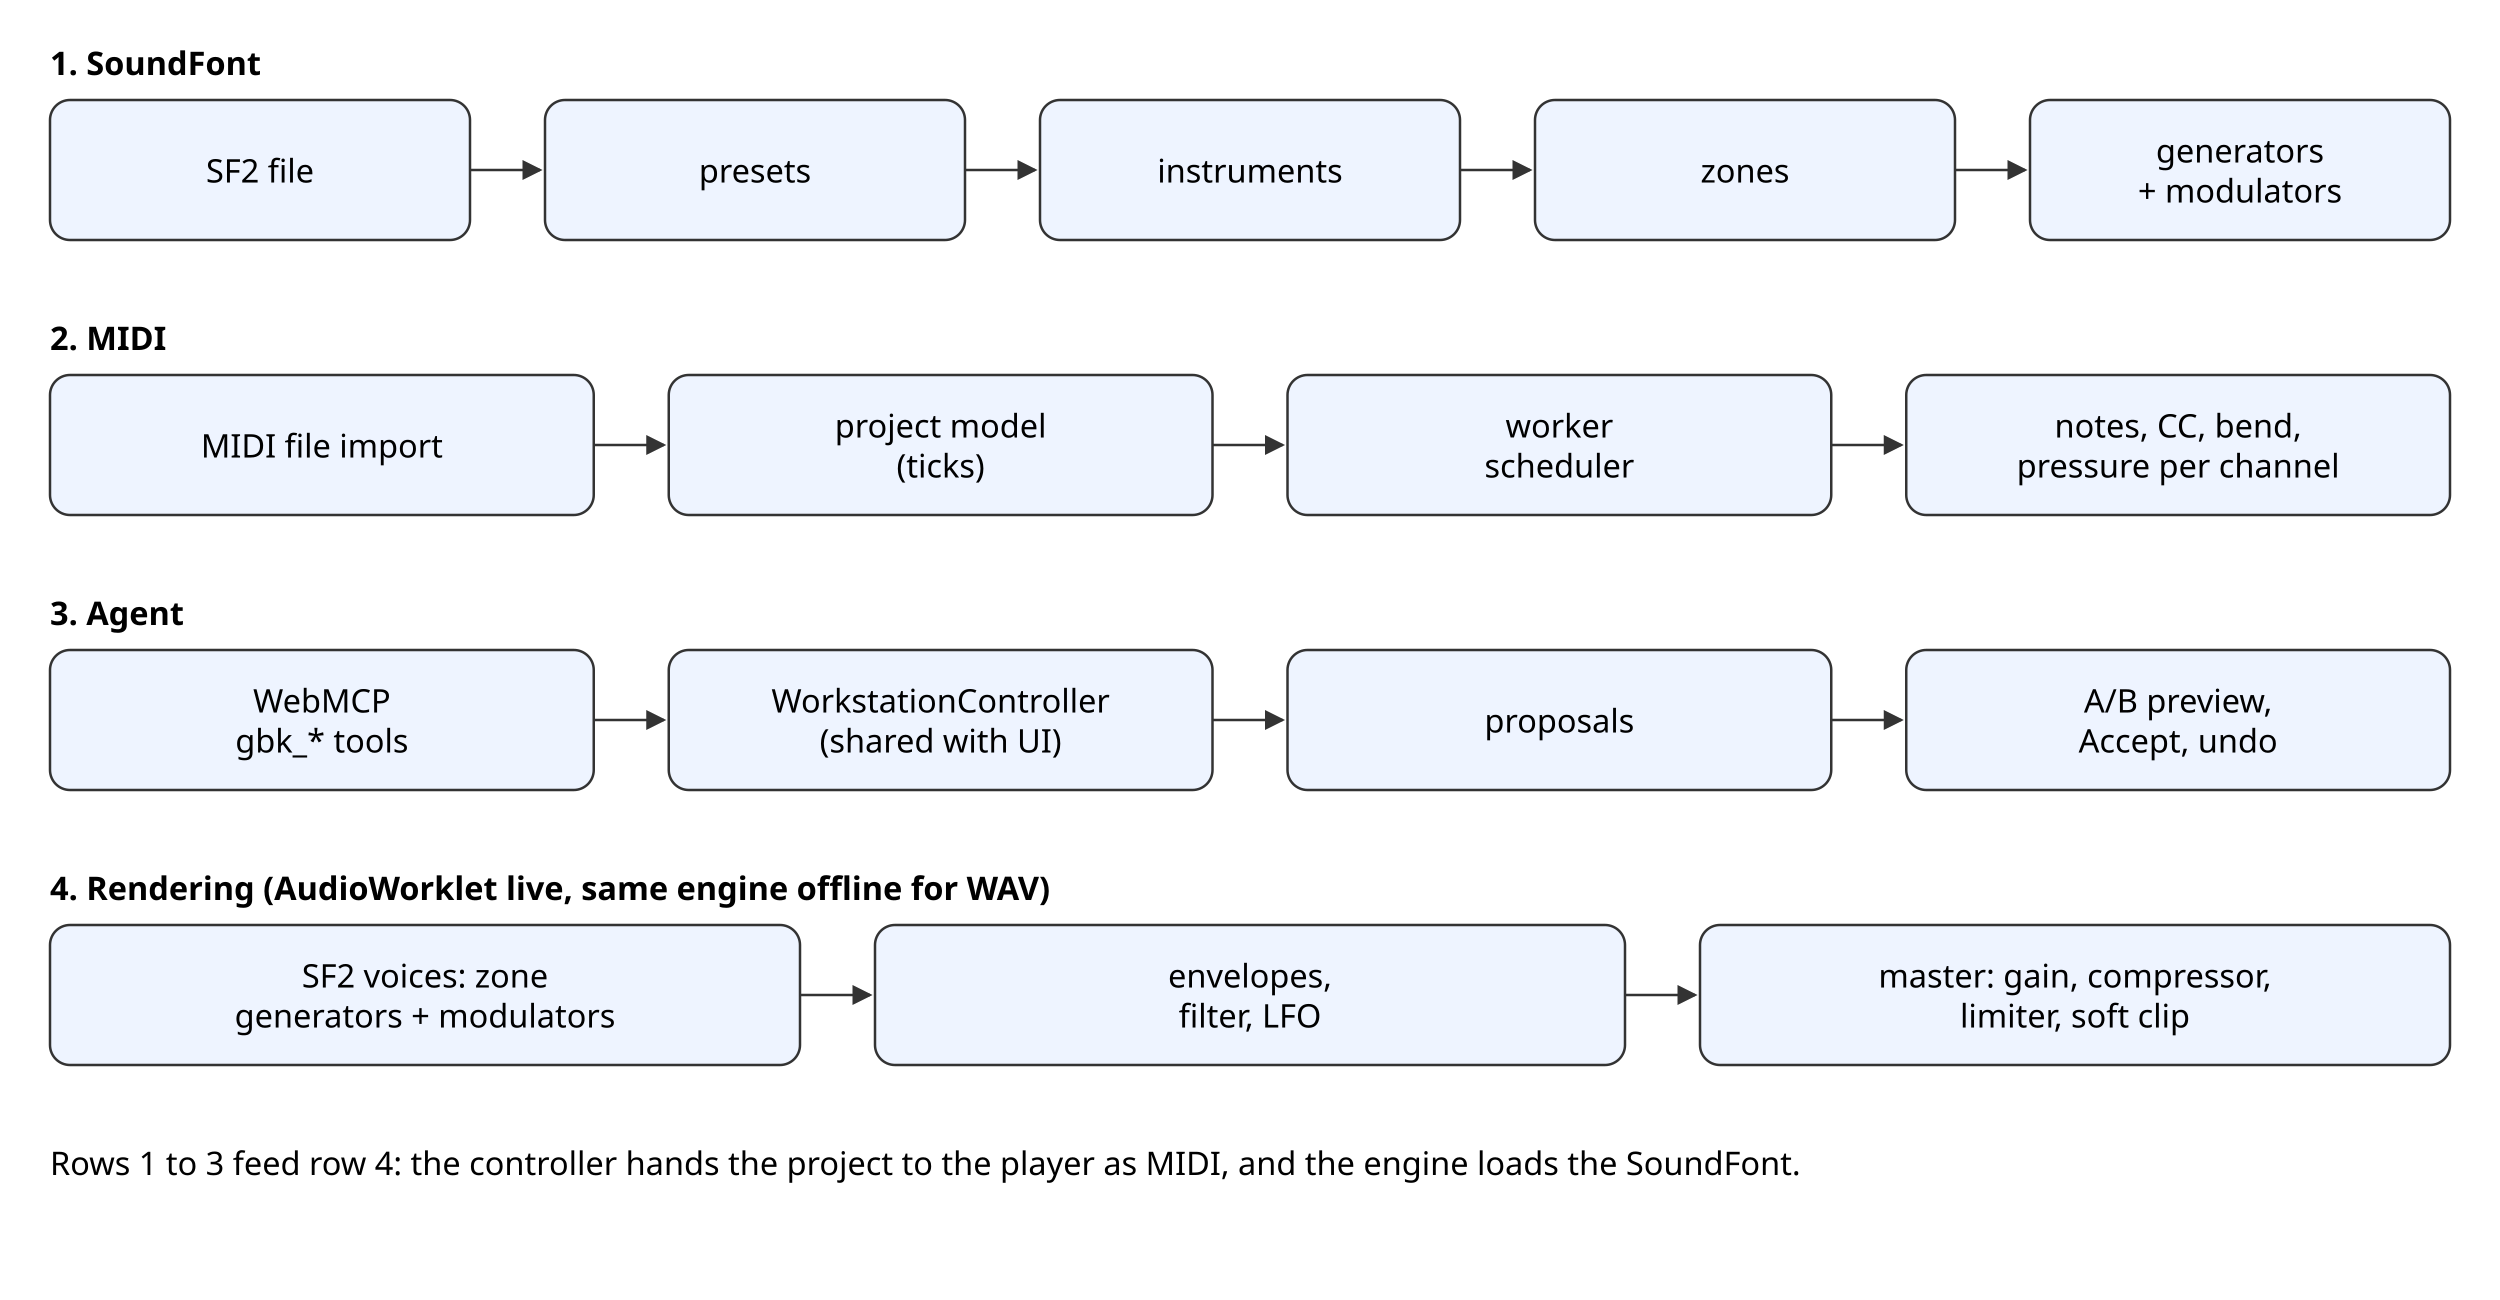
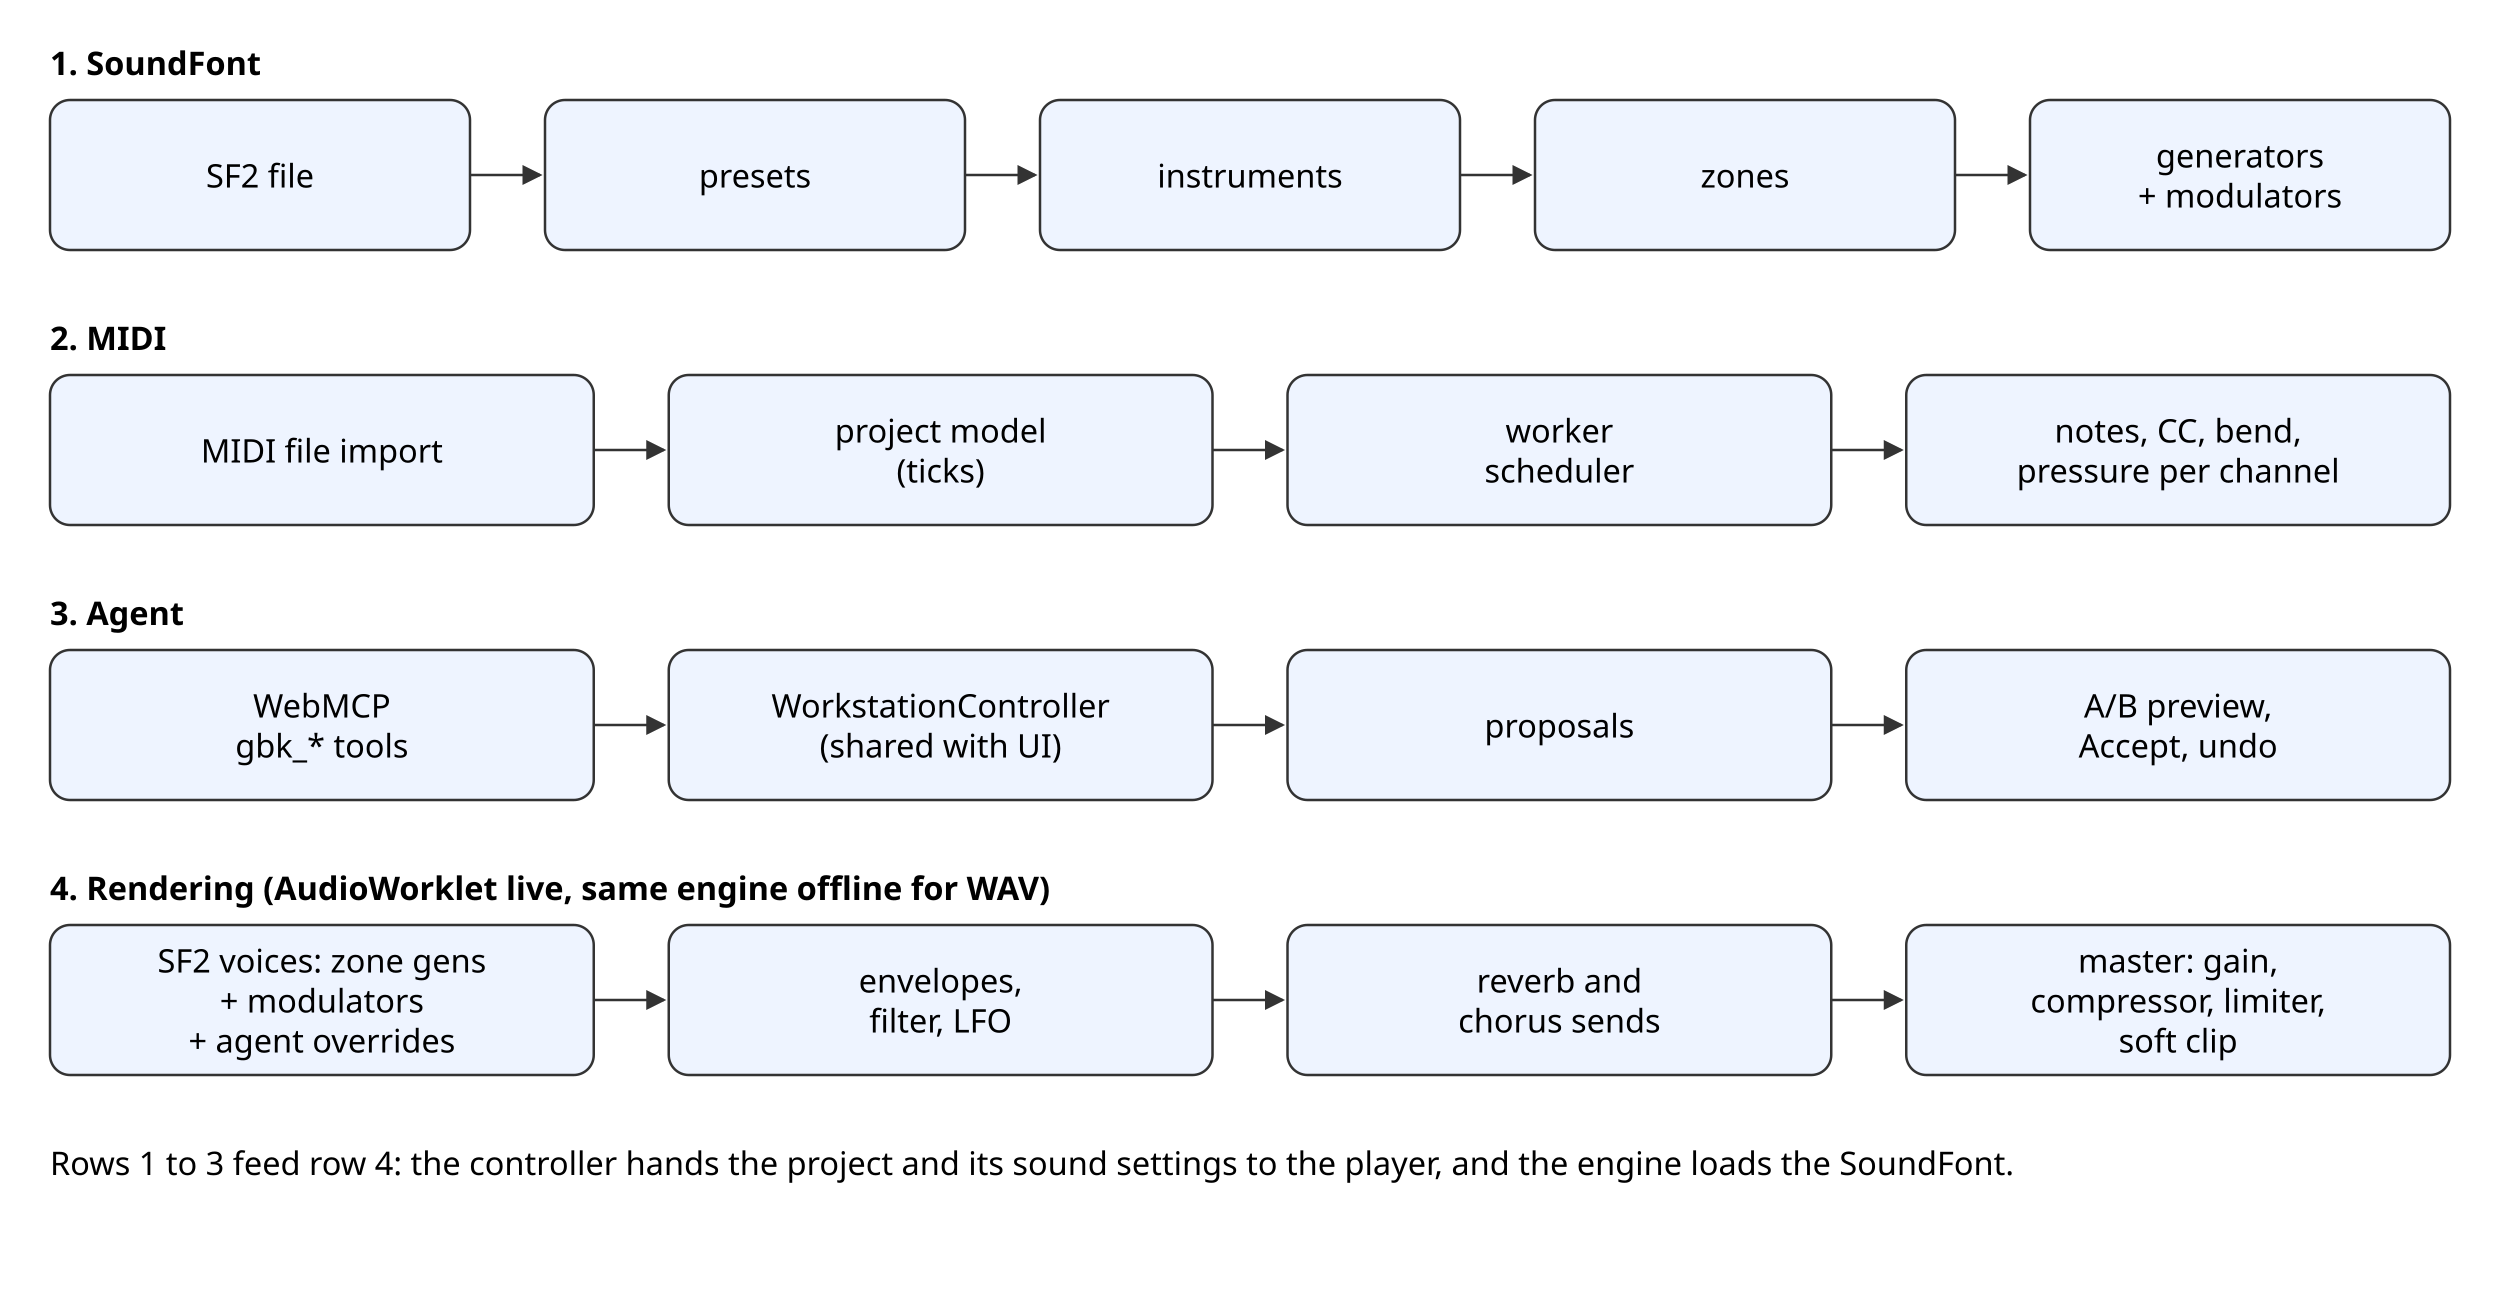
<svg xmlns="http://www.w3.org/2000/svg" width="1000" height="520" viewBox="0 0 1000 520" font-family="sans-serif" font-size="13">
  <defs>
    <marker id="a" markerWidth="8" markerHeight="8" refX="7" refY="4" orient="auto">
      <path d="M0,0 L8,4 L0,8 z" fill="#333" />
    </marker>
  </defs>
  <rect width="100%" height="100%" fill="#fff" />
  <text x="20" y="30" font-weight="bold">1. SoundFont</text>
-   <rect x="20.0" y="40" width="168.0" height="56" rx="8" fill="#eef4ff" stroke="#333" />
-   <text x="104.0" y="73.0" text-anchor="middle">SF2 file</text>
-   <rect x="218.0" y="40" width="168.0" height="56" rx="8" fill="#eef4ff" stroke="#333" />
-   <text x="302.0" y="73.0" text-anchor="middle">presets</text>
-   <line x1="188.0" y1="68" x2="216.0" y2="68" stroke="#333" marker-end="url(#a)" />
-   <rect x="416.0" y="40" width="168.0" height="56" rx="8" fill="#eef4ff" stroke="#333" />
-   <text x="500.0" y="73.0" text-anchor="middle">instruments</text>
-   <line x1="386.0" y1="68" x2="414.0" y2="68" stroke="#333" marker-end="url(#a)" />
-   <rect x="614.0" y="40" width="168.0" height="56" rx="8" fill="#eef4ff" stroke="#333" />
-   <text x="698.0" y="73.0" text-anchor="middle">zones</text>
-   <line x1="584.0" y1="68" x2="612.0" y2="68" stroke="#333" marker-end="url(#a)" />
-   <rect x="812.0" y="40" width="168.0" height="56" rx="8" fill="#eef4ff" stroke="#333" />
-   <text x="896.0" y="65.0" text-anchor="middle">generators</text>
-   <text x="896.0" y="81.0" text-anchor="middle">+ modulators</text>
-   <line x1="782.0" y1="68" x2="810.0" y2="68" stroke="#333" marker-end="url(#a)" />
+   <rect x="20.0" y="40" width="168.0" height="60" rx="8" fill="#eef4ff" stroke="#333" />
+   <text x="104.0" y="75.0" text-anchor="middle">SF2 file</text>
+   <rect x="218.0" y="40" width="168.0" height="60" rx="8" fill="#eef4ff" stroke="#333" />
+   <text x="302.0" y="75.0" text-anchor="middle">presets</text>
+   <line x1="188.0" y1="70" x2="216.0" y2="70" stroke="#333" marker-end="url(#a)" />
+   <rect x="416.0" y="40" width="168.0" height="60" rx="8" fill="#eef4ff" stroke="#333" />
+   <text x="500.0" y="75.0" text-anchor="middle">instruments</text>
+   <line x1="386.0" y1="70" x2="414.0" y2="70" stroke="#333" marker-end="url(#a)" />
+   <rect x="614.0" y="40" width="168.0" height="60" rx="8" fill="#eef4ff" stroke="#333" />
+   <text x="698.0" y="75.0" text-anchor="middle">zones</text>
+   <line x1="584.0" y1="70" x2="612.0" y2="70" stroke="#333" marker-end="url(#a)" />
+   <rect x="812.0" y="40" width="168.0" height="60" rx="8" fill="#eef4ff" stroke="#333" />
+   <text x="896.0" y="67.0" text-anchor="middle">generators</text>
+   <text x="896.0" y="83.0" text-anchor="middle">+ modulators</text>
+   <line x1="782.0" y1="70" x2="810.0" y2="70" stroke="#333" marker-end="url(#a)" />
  <text x="20" y="140" font-weight="bold">2. MIDI</text>
-   <rect x="20.0" y="150" width="217.5" height="56" rx="8" fill="#eef4ff" stroke="#333" />
-   <text x="128.75" y="183.0" text-anchor="middle">MIDI file import</text>
-   <rect x="267.5" y="150" width="217.5" height="56" rx="8" fill="#eef4ff" stroke="#333" />
-   <text x="376.25" y="175.0" text-anchor="middle">project model</text>
-   <text x="376.25" y="191.0" text-anchor="middle">(ticks)</text>
-   <line x1="237.5" y1="178" x2="265.5" y2="178" stroke="#333" marker-end="url(#a)" />
-   <rect x="515.0" y="150" width="217.5" height="56" rx="8" fill="#eef4ff" stroke="#333" />
-   <text x="623.75" y="175.0" text-anchor="middle">worker</text>
-   <text x="623.75" y="191.0" text-anchor="middle">scheduler</text>
-   <line x1="485.0" y1="178" x2="513.0" y2="178" stroke="#333" marker-end="url(#a)" />
-   <rect x="762.5" y="150" width="217.5" height="56" rx="8" fill="#eef4ff" stroke="#333" />
-   <text x="871.25" y="175.0" text-anchor="middle">notes, CC, bend,</text>
-   <text x="871.25" y="191.0" text-anchor="middle">pressure per channel</text>
-   <line x1="732.5" y1="178" x2="760.5" y2="178" stroke="#333" marker-end="url(#a)" />
+   <rect x="20.0" y="150" width="217.5" height="60" rx="8" fill="#eef4ff" stroke="#333" />
+   <text x="128.75" y="185.0" text-anchor="middle">MIDI file import</text>
+   <rect x="267.5" y="150" width="217.5" height="60" rx="8" fill="#eef4ff" stroke="#333" />
+   <text x="376.25" y="177.0" text-anchor="middle">project model</text>
+   <text x="376.25" y="193.0" text-anchor="middle">(ticks)</text>
+   <line x1="237.5" y1="180" x2="265.5" y2="180" stroke="#333" marker-end="url(#a)" />
+   <rect x="515.0" y="150" width="217.5" height="60" rx="8" fill="#eef4ff" stroke="#333" />
+   <text x="623.75" y="177.0" text-anchor="middle">worker</text>
+   <text x="623.75" y="193.0" text-anchor="middle">scheduler</text>
+   <line x1="485.0" y1="180" x2="513.0" y2="180" stroke="#333" marker-end="url(#a)" />
+   <rect x="762.5" y="150" width="217.5" height="60" rx="8" fill="#eef4ff" stroke="#333" />
+   <text x="871.25" y="177.0" text-anchor="middle">notes, CC, bend,</text>
+   <text x="871.25" y="193.0" text-anchor="middle">pressure per channel</text>
+   <line x1="732.5" y1="180" x2="760.5" y2="180" stroke="#333" marker-end="url(#a)" />
  <text x="20" y="250" font-weight="bold">3. Agent</text>
-   <rect x="20.0" y="260" width="217.5" height="56" rx="8" fill="#eef4ff" stroke="#333" />
-   <text x="128.75" y="285.0" text-anchor="middle">WebMCP</text>
-   <text x="128.75" y="301.0" text-anchor="middle">gbk_* tools</text>
-   <rect x="267.5" y="260" width="217.5" height="56" rx="8" fill="#eef4ff" stroke="#333" />
-   <text x="376.25" y="285.0" text-anchor="middle">WorkstationController</text>
-   <text x="376.25" y="301.0" text-anchor="middle">(shared with UI)</text>
-   <line x1="237.5" y1="288" x2="265.5" y2="288" stroke="#333" marker-end="url(#a)" />
-   <rect x="515.0" y="260" width="217.5" height="56" rx="8" fill="#eef4ff" stroke="#333" />
-   <text x="623.75" y="293.0" text-anchor="middle">proposals</text>
-   <line x1="485.0" y1="288" x2="513.0" y2="288" stroke="#333" marker-end="url(#a)" />
-   <rect x="762.5" y="260" width="217.5" height="56" rx="8" fill="#eef4ff" stroke="#333" />
-   <text x="871.25" y="285.0" text-anchor="middle">A/B preview,</text>
-   <text x="871.25" y="301.0" text-anchor="middle">Accept, undo</text>
-   <line x1="732.5" y1="288" x2="760.5" y2="288" stroke="#333" marker-end="url(#a)" />
+   <rect x="20.0" y="260" width="217.5" height="60" rx="8" fill="#eef4ff" stroke="#333" />
+   <text x="128.75" y="287.0" text-anchor="middle">WebMCP</text>
+   <text x="128.75" y="303.0" text-anchor="middle">gbk_* tools</text>
+   <rect x="267.5" y="260" width="217.5" height="60" rx="8" fill="#eef4ff" stroke="#333" />
+   <text x="376.25" y="287.0" text-anchor="middle">WorkstationController</text>
+   <text x="376.25" y="303.0" text-anchor="middle">(shared with UI)</text>
+   <line x1="237.5" y1="290" x2="265.5" y2="290" stroke="#333" marker-end="url(#a)" />
+   <rect x="515.0" y="260" width="217.5" height="60" rx="8" fill="#eef4ff" stroke="#333" />
+   <text x="623.75" y="295.0" text-anchor="middle">proposals</text>
+   <line x1="485.0" y1="290" x2="513.0" y2="290" stroke="#333" marker-end="url(#a)" />
+   <rect x="762.5" y="260" width="217.5" height="60" rx="8" fill="#eef4ff" stroke="#333" />
+   <text x="871.25" y="287.0" text-anchor="middle">A/B preview,</text>
+   <text x="871.25" y="303.0" text-anchor="middle">Accept, undo</text>
+   <line x1="732.5" y1="290" x2="760.5" y2="290" stroke="#333" marker-end="url(#a)" />
  <text x="20" y="360" font-weight="bold">4. Rendering (AudioWorklet live, same engine offline for WAV)</text>
-   <rect x="20.0" y="370" width="300.0" height="56" rx="8" fill="#eef4ff" stroke="#333" />
-   <text x="170.0" y="395.0" text-anchor="middle">SF2 voices: zone</text>
-   <text x="170.0" y="411.0" text-anchor="middle">generators + modulators</text>
-   <rect x="350.0" y="370" width="300.0" height="56" rx="8" fill="#eef4ff" stroke="#333" />
-   <text x="500.0" y="395.0" text-anchor="middle">envelopes,</text>
-   <text x="500.0" y="411.0" text-anchor="middle">filter, LFO</text>
-   <line x1="320.0" y1="398" x2="348.0" y2="398" stroke="#333" marker-end="url(#a)" />
-   <rect x="680.0" y="370" width="300.0" height="56" rx="8" fill="#eef4ff" stroke="#333" />
-   <text x="830.0" y="395.0" text-anchor="middle">master: gain, compressor,</text>
-   <text x="830.0" y="411.0" text-anchor="middle">limiter, soft clip</text>
-   <line x1="650.0" y1="398" x2="678.0" y2="398" stroke="#333" marker-end="url(#a)" />
-   <text x="20" y="470">Rows 1 to 3 feed row 4: the controller hands the project to the player as MIDI, and the engine loads the SoundFont.</text>
+   <rect x="20.0" y="370" width="217.5" height="60" rx="8" fill="#eef4ff" stroke="#333" />
+   <text x="128.75" y="389.0" text-anchor="middle">SF2 voices: zone gens</text>
+   <text x="128.75" y="405.0" text-anchor="middle">+ modulators</text>
+   <text x="128.75" y="421.0" text-anchor="middle">+ agent overrides</text>
+   <rect x="267.5" y="370" width="217.5" height="60" rx="8" fill="#eef4ff" stroke="#333" />
+   <text x="376.25" y="397.0" text-anchor="middle">envelopes,</text>
+   <text x="376.25" y="413.0" text-anchor="middle">filter, LFO</text>
+   <line x1="237.5" y1="400" x2="265.5" y2="400" stroke="#333" marker-end="url(#a)" />
+   <rect x="515.0" y="370" width="217.5" height="60" rx="8" fill="#eef4ff" stroke="#333" />
+   <text x="623.75" y="397.0" text-anchor="middle">reverb and</text>
+   <text x="623.75" y="413.0" text-anchor="middle">chorus sends</text>
+   <line x1="485.0" y1="400" x2="513.0" y2="400" stroke="#333" marker-end="url(#a)" />
+   <rect x="762.5" y="370" width="217.5" height="60" rx="8" fill="#eef4ff" stroke="#333" />
+   <text x="871.25" y="389.0" text-anchor="middle">master: gain,</text>
+   <text x="871.25" y="405.0" text-anchor="middle">compressor, limiter,</text>
+   <text x="871.25" y="421.0" text-anchor="middle">soft clip</text>
+   <line x1="732.5" y1="400" x2="760.5" y2="400" stroke="#333" marker-end="url(#a)" />
+   <text x="20" y="470">Rows 1 to 3 feed row 4: the controller hands the project and its sound settings to the player, and the engine loads the SoundFont.</text>
</svg>
